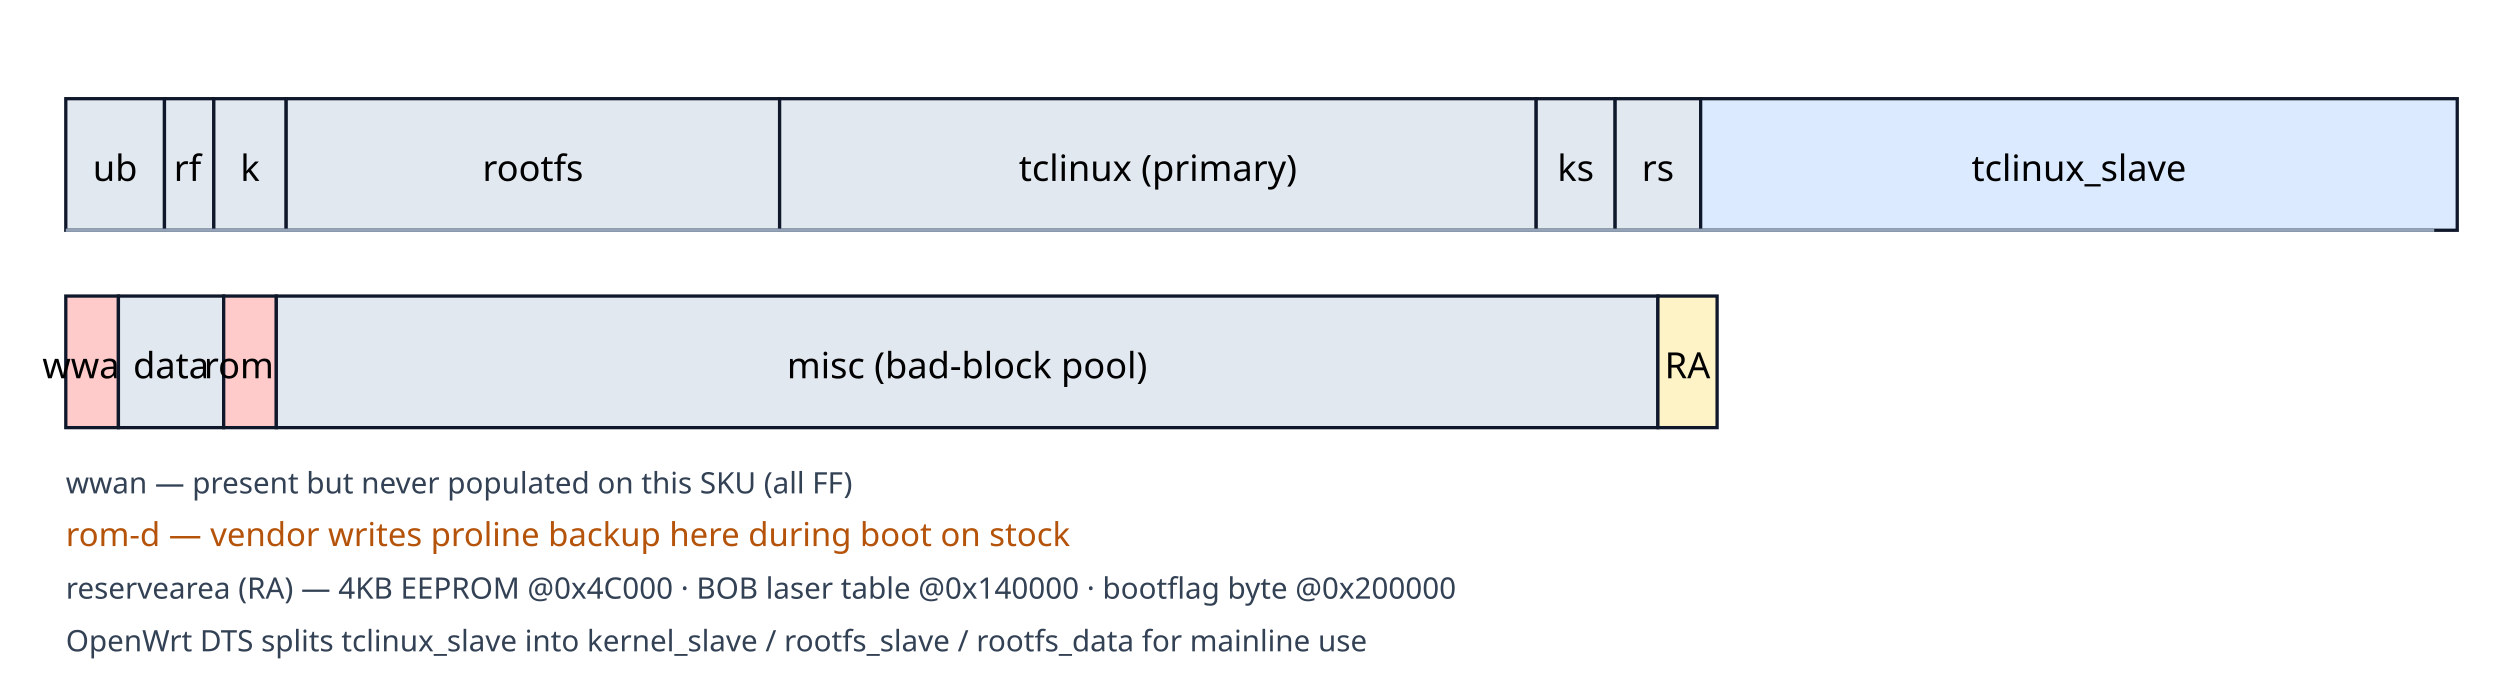
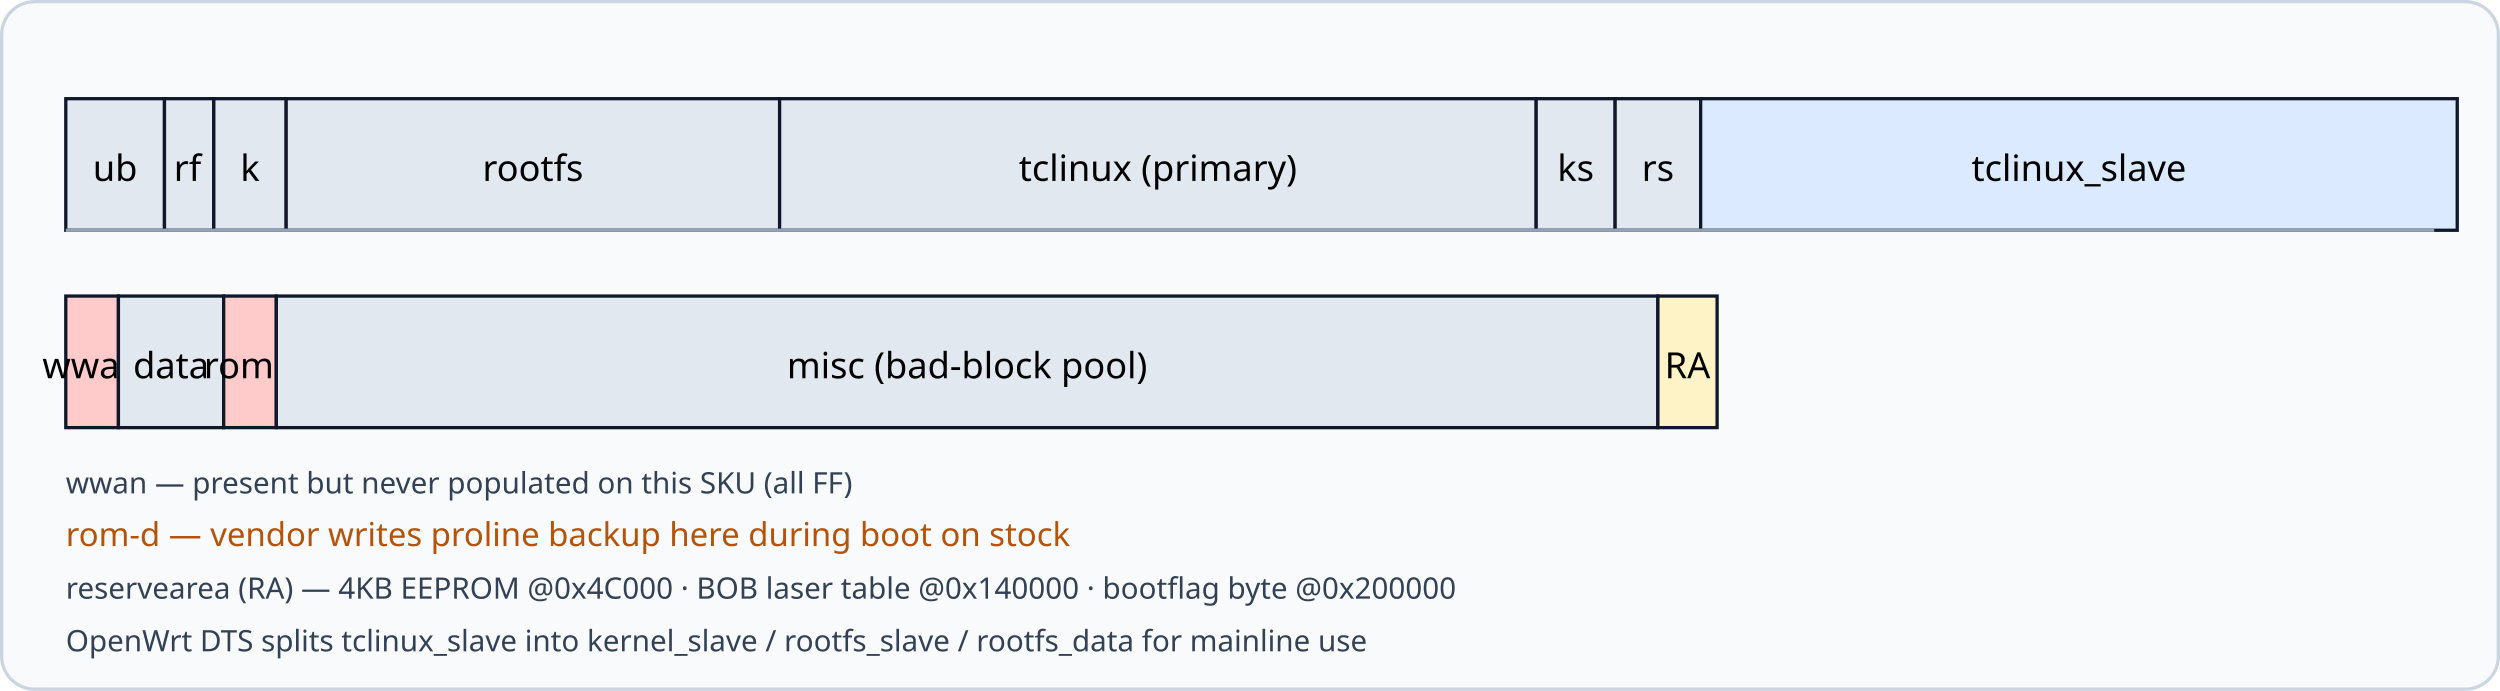
<svg xmlns="http://www.w3.org/2000/svg" viewBox="0 0 760 210" font-family="ui-sans-serif,system-ui,sans-serif">
+   <rect x="0.5" y="0.5" width="759" height="209" rx="10" fill="#f8fafc" stroke="#cbd5e1" />
  <style>
    .p{stroke:#0f172a;stroke-width:1;fill-opacity:1}
    .t{font-size:11px;text-anchor:middle}
    .s{font-size:9px;fill:#334155}
    .hot{fill:#fecaca}
    .note{font-size:10px;fill:#b45309}
  </style>
  <rect class="p" x="20" y="30" width="30" height="40" fill="#e2e8f0" />
  <text class="t" x="35" y="55">ub</text>
  <rect class="p" x="50" y="30" width="15" height="40" fill="#e2e8f0" />
  <text class="t" x="57" y="55">rf</text>
  <rect class="p" x="65" y="30" width="22" height="40" fill="#e2e8f0" />
  <text class="t" x="76" y="55">k</text>
  <rect class="p" x="87" y="30" width="150" height="40" fill="#e2e8f0" />
  <text class="t" x="162" y="55">rootfs</text>
  <rect class="p" x="237" y="30" width="230" height="40" fill="#e2e8f0" />
  <text class="t" x="352" y="55">tclinux (primary)</text>
  <rect class="p" x="467" y="30" width="24" height="40" fill="#e2e8f0" />
  <text class="t" x="479" y="55">ks</text>
  <rect class="p" x="491" y="30" width="26" height="40" fill="#e2e8f0" />
  <text class="t" x="504" y="55">rs</text>
  <rect class="p" x="517" y="30" width="230" height="40" fill="#dbeafe" />
  <text class="t" x="632" y="55">tclinux_slave</text>
  <line x1="20" y1="70" x2="740" y2="70" stroke="#94a3b8" />
  <rect class="p hot" x="20" y="90" width="16" height="40" fill="#fee2e2" />
  <text class="t" x="28" y="115">wwan</text>
  <rect class="p" x="36" y="90" width="32" height="40" fill="#e2e8f0" />
  <text class="t" x="52" y="115">data</text>
  <rect class="p hot" x="68" y="90" width="16" height="40" fill="#dcfce7" />
  <text class="t" x="76" y="115">romd</text>
  <rect class="p" x="84" y="90" width="420" height="40" fill="#e2e8f0" />
  <text class="t" x="294" y="115">misc (bad-block pool)</text>
  <rect class="p" x="504" y="90" width="18" height="40" fill="#fef3c7" />
  <text class="t" x="513" y="115">RA</text>
  <text class="s" x="20" y="150">wwan — present but never populated on this SKU (all FF)</text>
  <text class="note" x="20" y="166">rom-d — vendor writes proline backup here during boot on stock</text>
  <text class="s" x="20" y="182">reservearea (RA) — 4KB EEPROM @0x4C000 · BOB laser table @0x140000 · bootflag byte @0x200000</text>
  <text class="s" x="20" y="198">OpenWrt DTS splits tclinux_slave into kernel_slave / rootfs_slave / rootfs_data for mainline use</text>
</svg>
